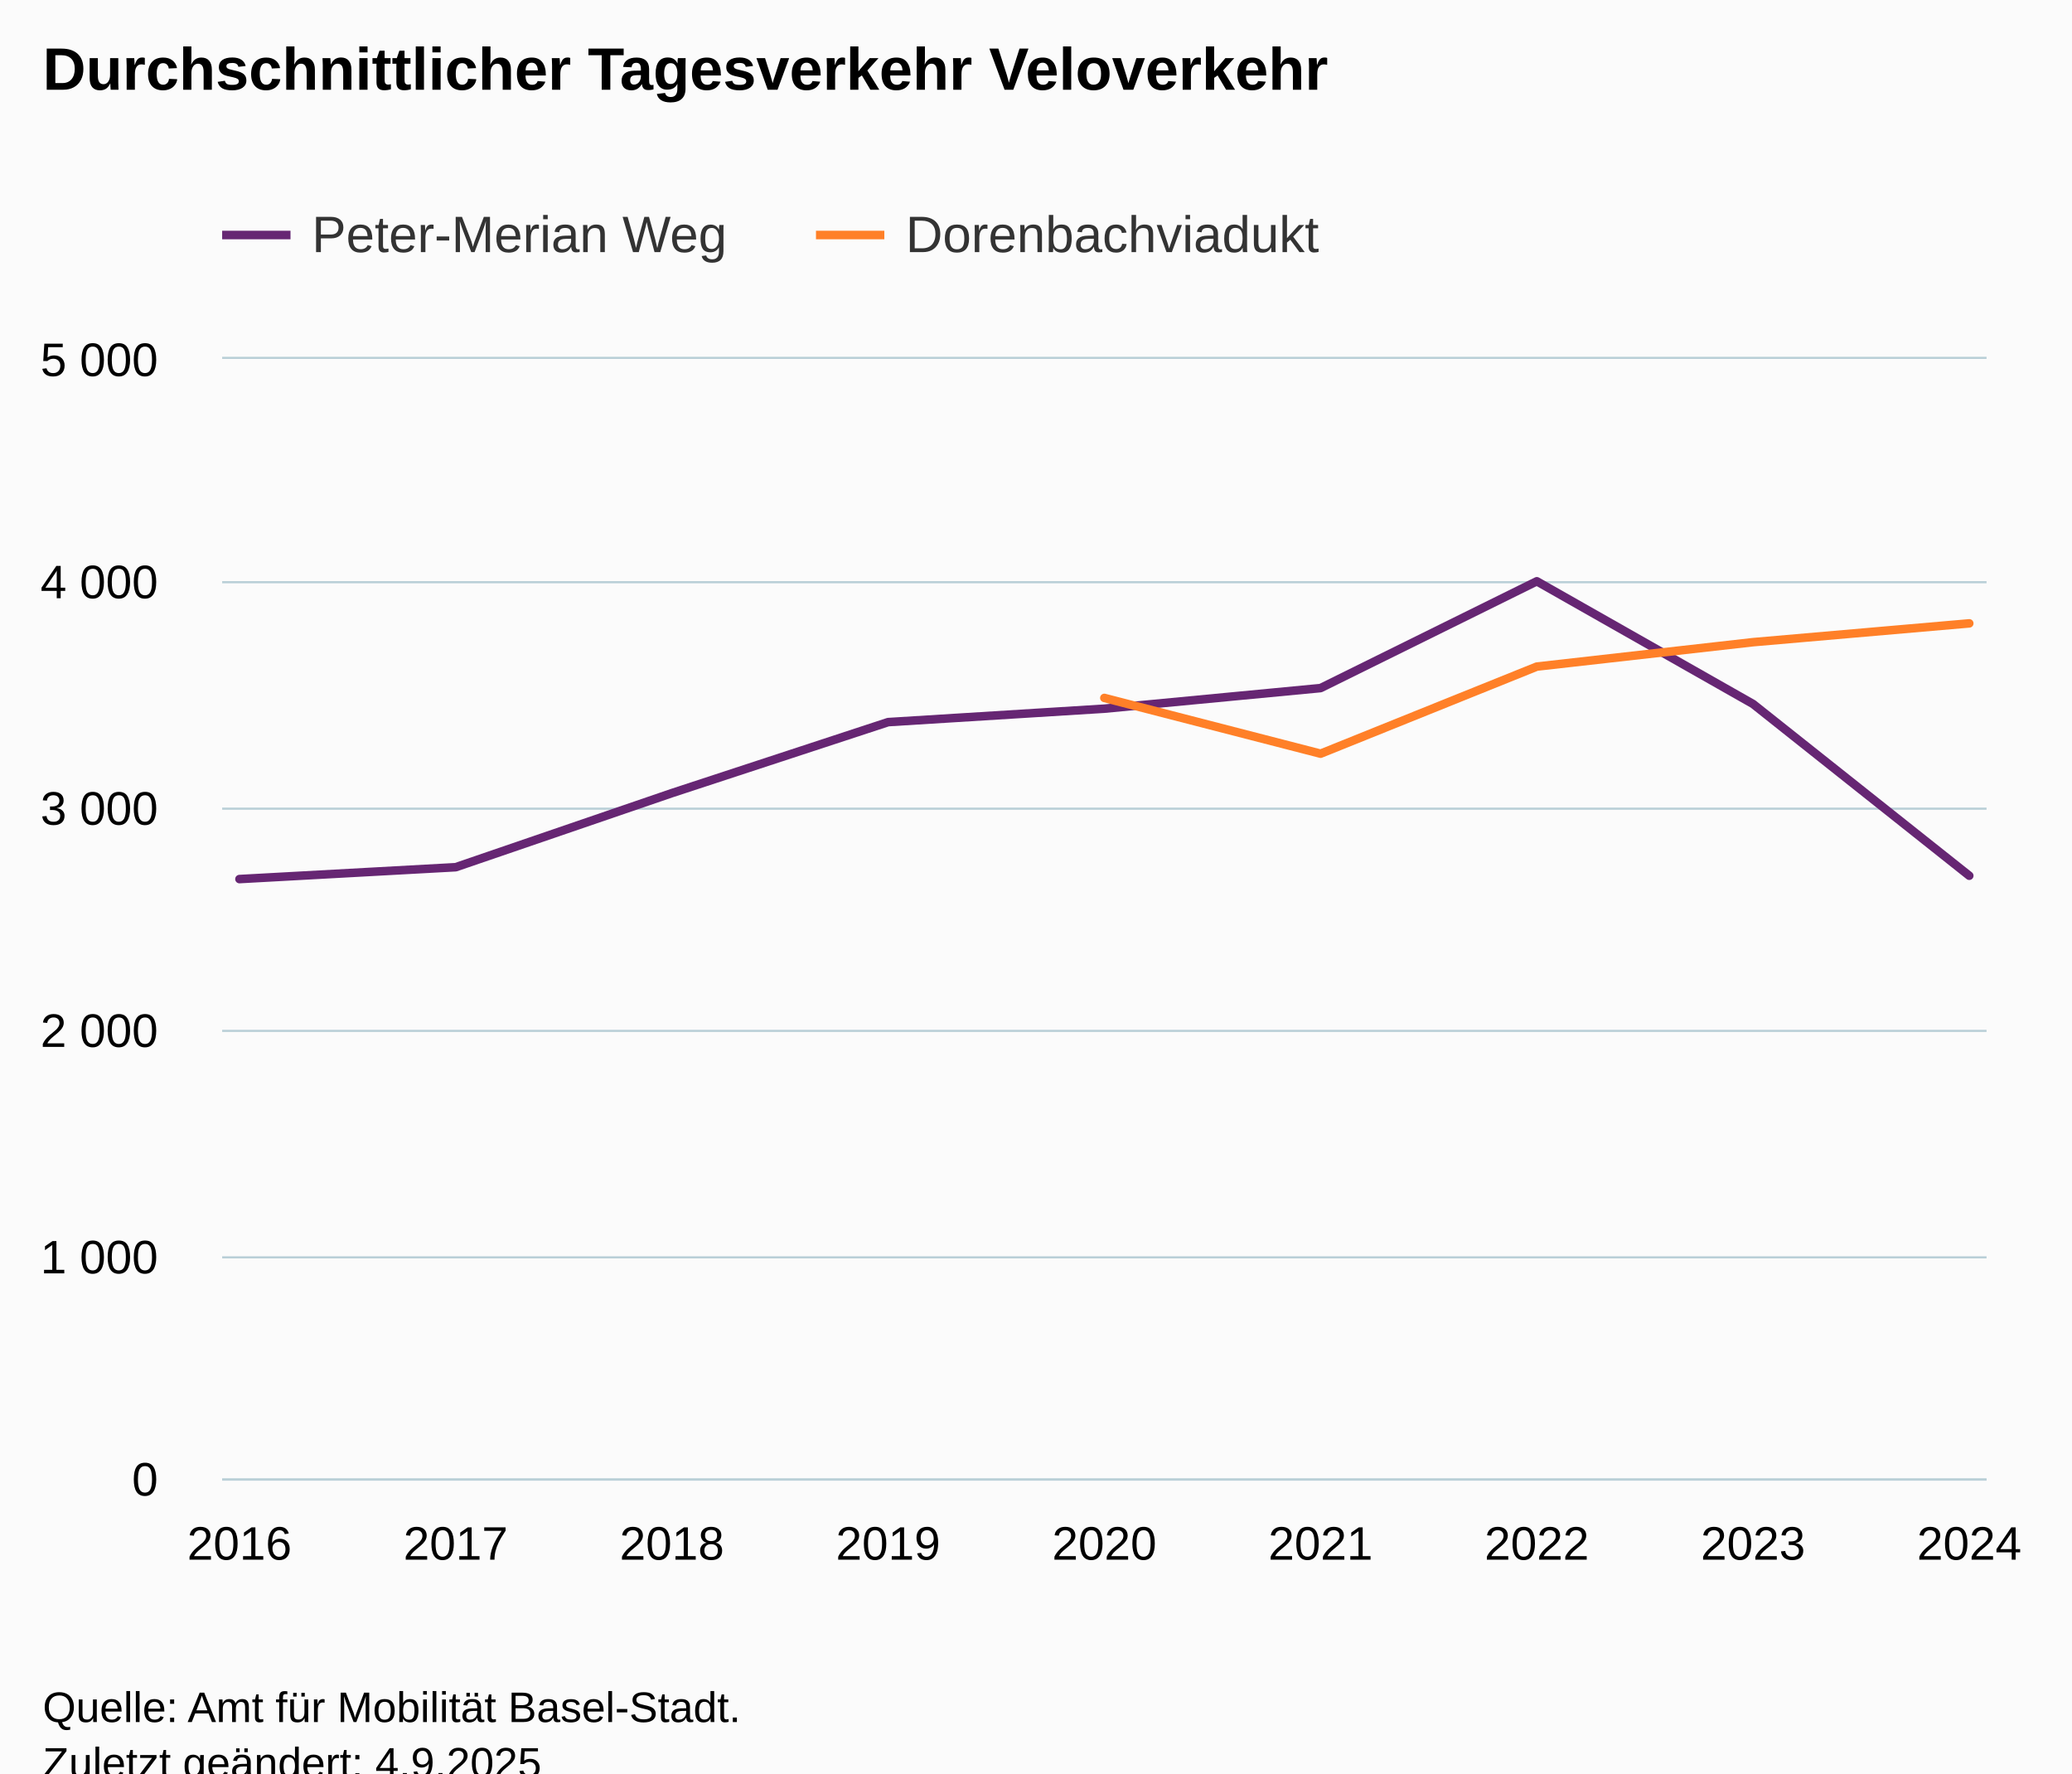
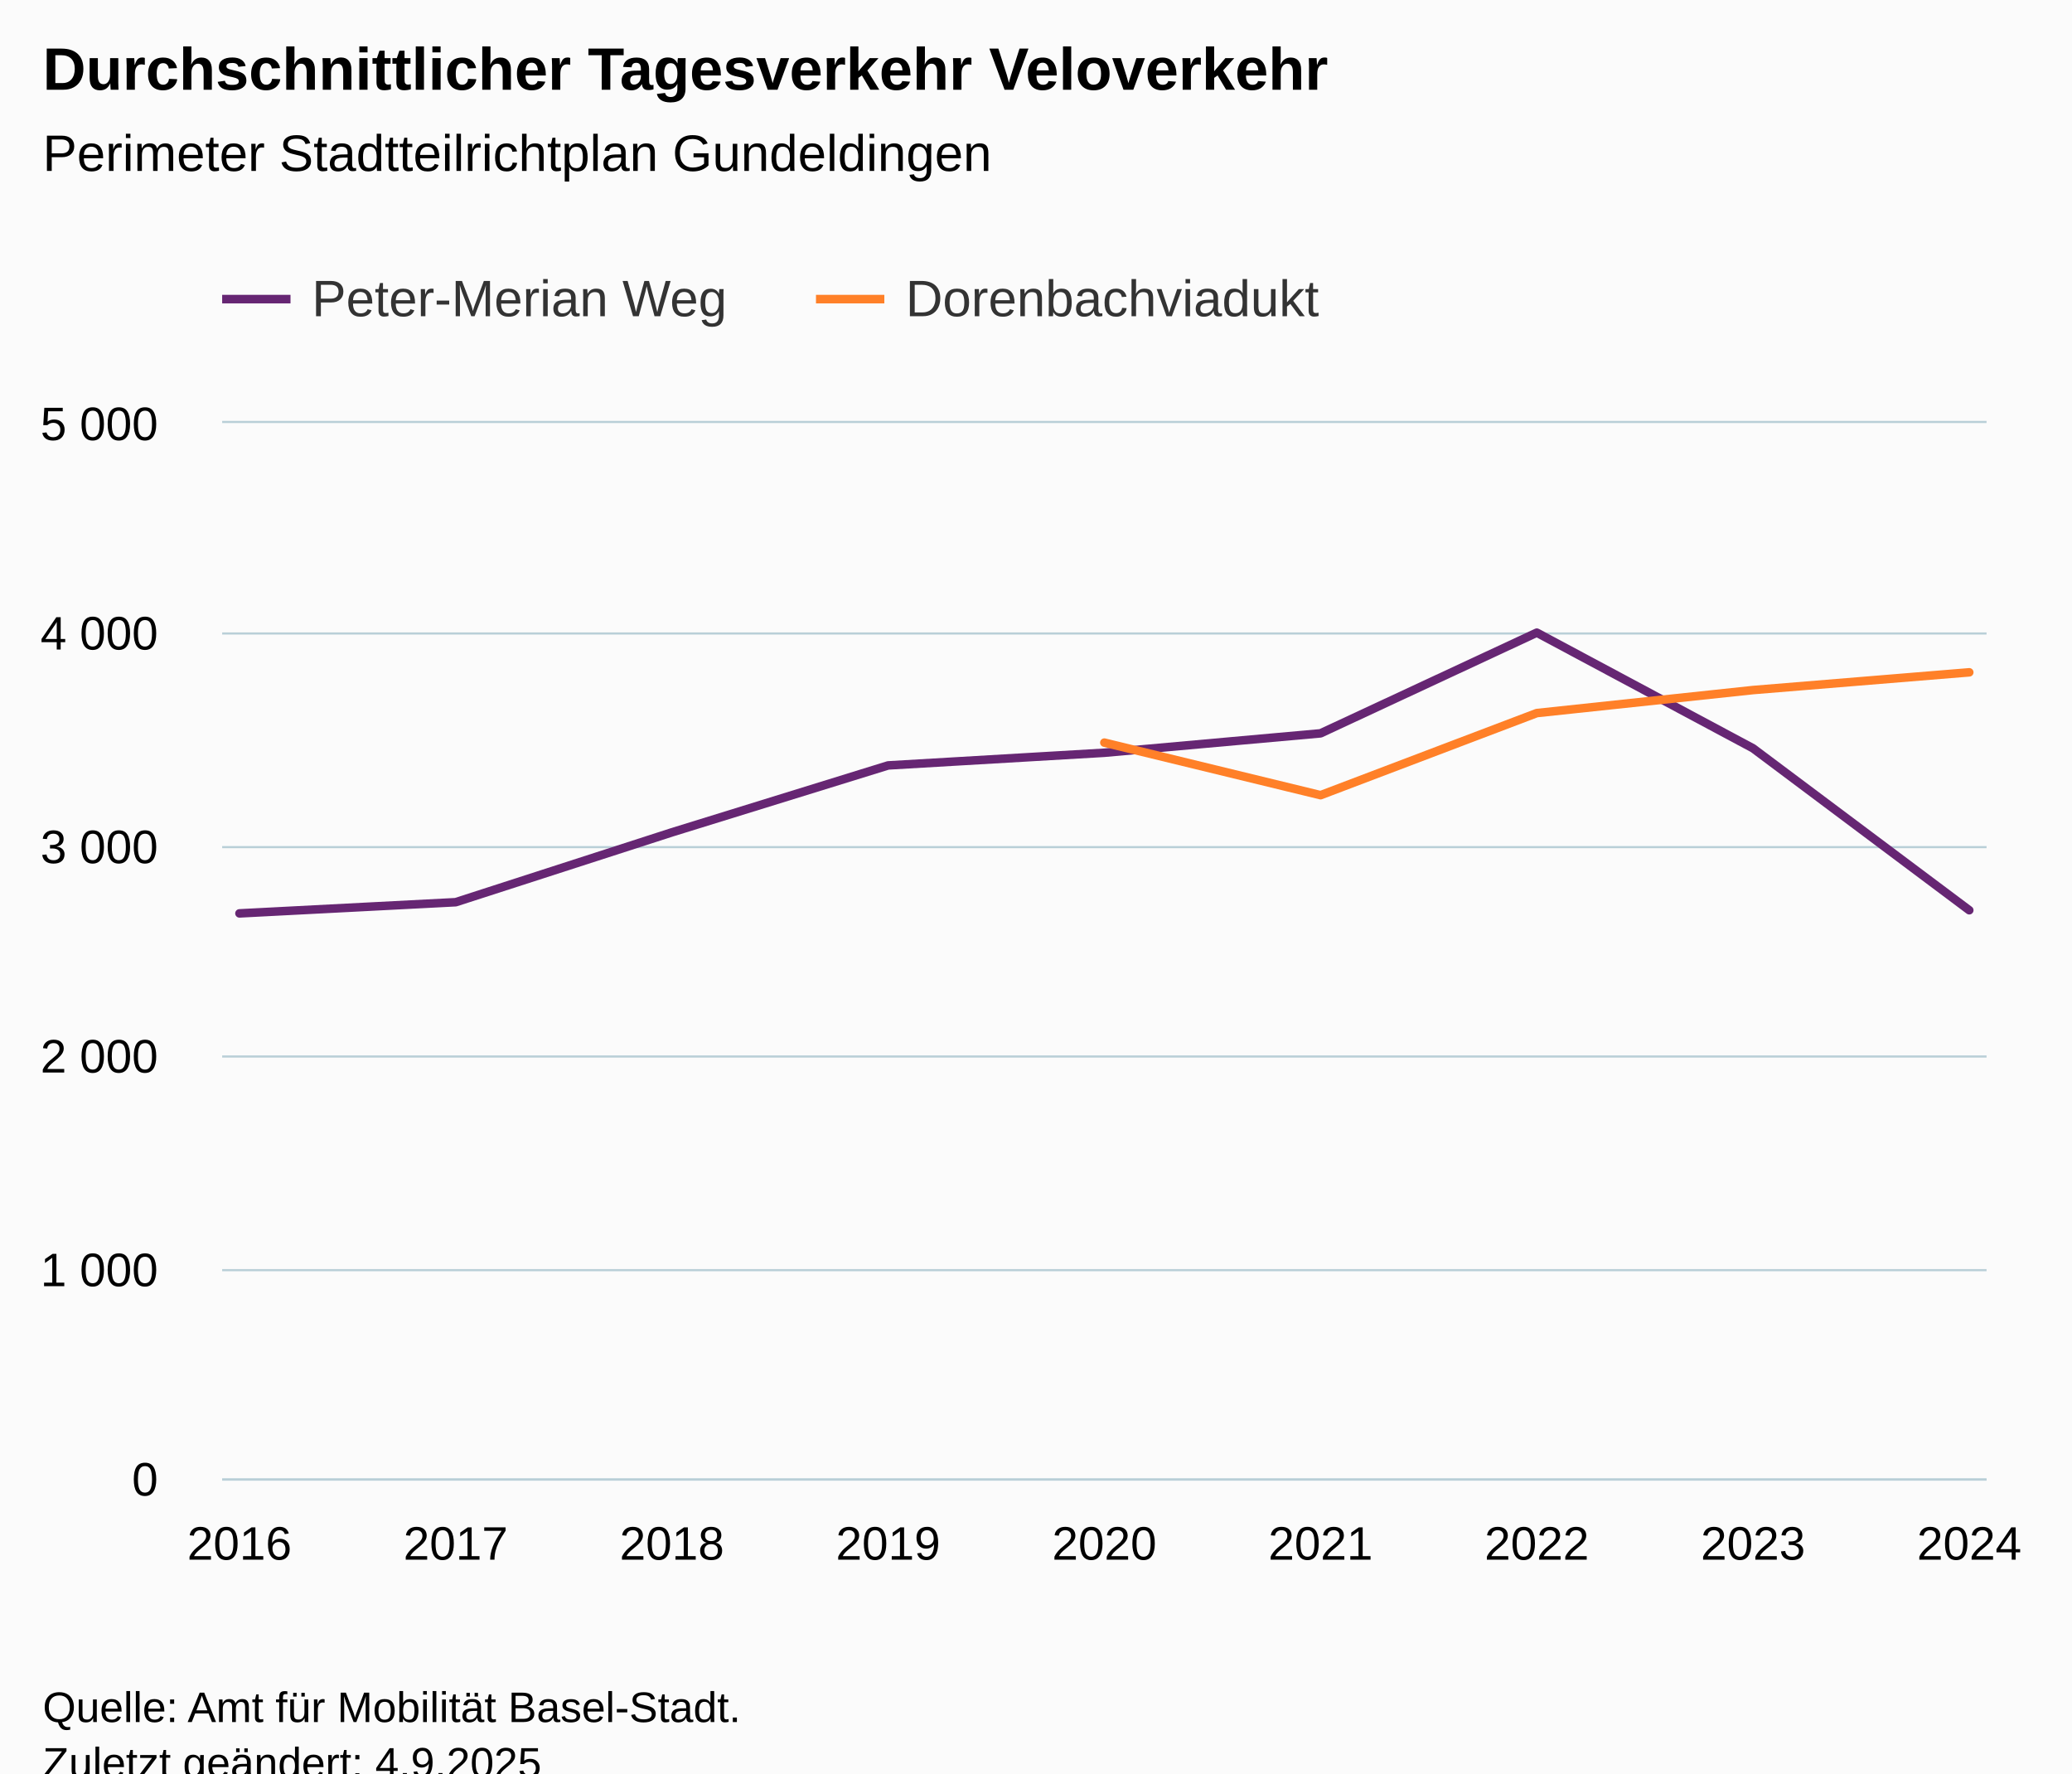
<svg xmlns="http://www.w3.org/2000/svg" version="1.1" class="highcharts-root" style="font-family:Arial;font-size:12px;" viewBox="0 0 485 415">
  <defs>
-     <clipPath id="highcharts-dbsacrr-25-">
-       <rect x="0" y="0" width="413" height="262" fill="none" />
+     <clipPath id="highcharts-3y0saep-25-">
+       <rect x="0" y="0" width="413" height="247" fill="none" />
    </clipPath>
-     <clipPath id="highcharts-dbsacrr-35-">
-       <rect x="0" y="0" width="413" height="262" fill="none" />
+     <clipPath id="highcharts-3y0saep-35-">
+       <rect x="0" y="0" width="413" height="247" fill="none" />
    </clipPath>
-     <clipPath id="highcharts-dbsacrr-45-">
-       <rect x="52" y="84" width="413" height="262" fill="none" />
+     <clipPath id="highcharts-3y0saep-45-">
+       <rect x="52" y="99" width="413" height="247" fill="none" />
    </clipPath>
  </defs>
  <rect fill="#fbfbfb" class="highcharts-background" x="0" y="0" width="485" height="428" rx="0" ry="0" />
-   <rect fill="none" class="highcharts-plot-background" x="52" y="84" width="413" height="262" />
+   <rect fill="none" class="highcharts-plot-background" x="52" y="99" width="413" height="247" />
  <g class="highcharts-pane-group" data-z-index="0" />
  <g class="highcharts-grid highcharts-xaxis-grid" data-z-index="1">
-     <path fill="none" data-z-index="1" class="highcharts-grid-line" d="M 55.5 84 L 55.5 346" opacity="1" />
-     <path fill="none" data-z-index="1" class="highcharts-grid-line" d="M 106.5 84 L 106.5 346" opacity="1" />
-     <path fill="none" data-z-index="1" class="highcharts-grid-line" d="M 156.5 84 L 156.5 346" opacity="1" />
-     <path fill="none" data-z-index="1" class="highcharts-grid-line" d="M 207.5 84 L 207.5 346" opacity="1" />
-     <path fill="none" data-z-index="1" class="highcharts-grid-line" d="M 258.5 84 L 258.5 346" opacity="1" />
-     <path fill="none" data-z-index="1" class="highcharts-grid-line" d="M 308.5 84 L 308.5 346" opacity="1" />
-     <path fill="none" data-z-index="1" class="highcharts-grid-line" d="M 359.5 84 L 359.5 346" opacity="1" />
-     <path fill="none" data-z-index="1" class="highcharts-grid-line" d="M 409.5 84 L 409.5 346" opacity="1" />
-     <path fill="none" data-z-index="1" class="highcharts-grid-line" d="M 460.5 84 L 460.5 346" opacity="1" />
+     <path fill="none" data-z-index="1" class="highcharts-grid-line" d="M 55.5 99 L 55.5 346" opacity="1" />
+     <path fill="none" data-z-index="1" class="highcharts-grid-line" d="M 106.5 99 L 106.5 346" opacity="1" />
+     <path fill="none" data-z-index="1" class="highcharts-grid-line" d="M 156.5 99 L 156.5 346" opacity="1" />
+     <path fill="none" data-z-index="1" class="highcharts-grid-line" d="M 207.5 99 L 207.5 346" opacity="1" />
+     <path fill="none" data-z-index="1" class="highcharts-grid-line" d="M 258.5 99 L 258.5 346" opacity="1" />
+     <path fill="none" data-z-index="1" class="highcharts-grid-line" d="M 308.5 99 L 308.5 346" opacity="1" />
+     <path fill="none" data-z-index="1" class="highcharts-grid-line" d="M 359.5 99 L 359.5 346" opacity="1" />
+     <path fill="none" data-z-index="1" class="highcharts-grid-line" d="M 409.5 99 L 409.5 346" opacity="1" />
+     <path fill="none" data-z-index="1" class="highcharts-grid-line" d="M 460.5 99 L 460.5 346" opacity="1" />
  </g>
  <g class="highcharts-grid highcharts-yaxis-grid" data-z-index="1">
    <path fill="none" stroke="#B9CFD7" stroke-width="0.5" data-z-index="1" class="highcharts-grid-line" d="M 52 346.25 L 465 346.25" opacity="1" />
-     <path fill="none" stroke="#B9CFD7" stroke-width="0.5" data-z-index="1" class="highcharts-grid-line" d="M 52 294.25 L 465 294.25" opacity="1" />
-     <path fill="none" stroke="#B9CFD7" stroke-width="0.5" data-z-index="1" class="highcharts-grid-line" d="M 52 241.25 L 465 241.25" opacity="1" />
-     <path fill="none" stroke="#B9CFD7" stroke-width="0.5" data-z-index="1" class="highcharts-grid-line" d="M 52 189.25 L 465 189.25" opacity="1" />
-     <path fill="none" stroke="#B9CFD7" stroke-width="0.5" data-z-index="1" class="highcharts-grid-line" d="M 52 136.25 L 465 136.25" opacity="1" />
-     <path fill="none" stroke="#B9CFD7" stroke-width="0.5" data-z-index="1" class="highcharts-grid-line" d="M 52 83.75 L 465 83.75" opacity="1" />
+     <path fill="none" stroke="#B9CFD7" stroke-width="0.5" data-z-index="1" class="highcharts-grid-line" d="M 52 297.25 L 465 297.25" opacity="1" />
+     <path fill="none" stroke="#B9CFD7" stroke-width="0.5" data-z-index="1" class="highcharts-grid-line" d="M 52 247.25 L 465 247.25" opacity="1" />
+     <path fill="none" stroke="#B9CFD7" stroke-width="0.5" data-z-index="1" class="highcharts-grid-line" d="M 52 198.25 L 465 198.25" opacity="1" />
+     <path fill="none" stroke="#B9CFD7" stroke-width="0.5" data-z-index="1" class="highcharts-grid-line" d="M 52 148.25 L 465 148.25" opacity="1" />
+     <path fill="none" stroke="#B9CFD7" stroke-width="0.5" data-z-index="1" class="highcharts-grid-line" d="M 52 98.75 L 465 98.75" opacity="1" />
  </g>
-   <rect fill="none" class="highcharts-plot-border" data-z-index="1" x="52" y="84" width="413" height="262" />
+   <rect fill="none" class="highcharts-plot-border" data-z-index="1" x="52" y="99" width="413" height="247" />
  <g class="highcharts-axis highcharts-xaxis" data-z-index="2">
    <path fill="none" class="highcharts-axis-line" stroke="#B9CFD7" stroke-width="0.5" data-z-index="7" d="M 52 346.25 L 465 346.25" />
  </g>
  <g class="highcharts-axis highcharts-yaxis" data-z-index="2">
-     <path fill="none" class="highcharts-axis-line" data-z-index="7" d="M 52 84 L 52 346" />
+     <path fill="none" class="highcharts-axis-line" data-z-index="7" d="M 52 99 L 52 346" />
  </g>
  <g class="highcharts-series-group" data-z-index="3">
-     <g class="highcharts-series highcharts-series-0 highcharts-line-series" data-z-index="0.1" opacity="1" transform="translate(52,84) scale(1 1)" clip-path="url(#highcharts-dbsacrr-35-)">
-       <path fill="none" d="M 4.049 121.725 L 54.662 118.948 L 105.275 101.604 L 155.887 84.993 L 206.5 81.849 L 257.113 77.028 L 307.725 52.033 L 358.338 80.748 L 408.951 120.939" class="highcharts-graph" data-z-index="1" stroke="#662673" stroke-width="2" stroke-linejoin="round" stroke-linecap="round" />
+     <g class="highcharts-series highcharts-series-0 highcharts-line-series" data-z-index="0.1" opacity="1" transform="translate(52,99) scale(1 1)" clip-path="url(#highcharts-3y0saep-35-)">
+       <path fill="none" d="M 4.049 114.756 L 54.662 112.138 L 105.275 95.787 L 155.887 80.127 L 206.5 77.163 L 257.113 72.618 L 307.725 49.054 L 358.338 76.125 L 408.951 114.015" class="highcharts-graph" data-z-index="1" stroke="#662673" stroke-width="2" stroke-linejoin="round" stroke-linecap="round" />
    </g>
-     <g class="highcharts-markers highcharts-series-0 highcharts-line-series" data-z-index="0.1" opacity="1" transform="translate(52,84) scale(1 1)" clip-path="none" />
-     <g class="highcharts-series highcharts-series-1 highcharts-line-series" data-z-index="0.1" opacity="1" transform="translate(52,84) scale(1 1)" clip-path="url(#highcharts-dbsacrr-35-)">
-       <path fill="none" d="M 206.5 79.334 L 257.113 92.381 L 307.725 71.998 L 358.338 66.286 L 408.951 61.884" class="highcharts-graph" data-z-index="1" stroke="#FF8028" stroke-width="2" stroke-linejoin="round" stroke-linecap="round" />
+     <g class="highcharts-markers highcharts-series-0 highcharts-line-series" data-z-index="0.1" opacity="1" transform="translate(52,99) scale(1 1)" clip-path="none" />
+     <g class="highcharts-series highcharts-series-1 highcharts-line-series" data-z-index="0.1" opacity="1" transform="translate(52,99) scale(1 1)" clip-path="url(#highcharts-3y0saep-35-)">
+       <path fill="none" d="M 206.5 74.792 L 257.113 87.092 L 307.725 67.876 L 358.338 62.491 L 408.951 58.341" class="highcharts-graph" data-z-index="1" stroke="#FF8028" stroke-width="2" stroke-linejoin="round" stroke-linecap="round" />
    </g>
-     <g class="highcharts-markers highcharts-series-1 highcharts-line-series" data-z-index="0.1" opacity="1" transform="translate(52,84) scale(1 1)" clip-path="none" />
+     <g class="highcharts-markers highcharts-series-1 highcharts-line-series" data-z-index="0.1" opacity="1" transform="translate(52,99) scale(1 1)" clip-path="none" />
  </g>
  <text x="10" text-anchor="start" class="highcharts-title" data-z-index="4" style="color:#000000;font-size:14px;font-weight:bold;fill:#000000;" y="21">
    <tspan>Durchschnittlicher Tagesverkehr Veloverkehr</tspan>
  </text>
-   <text x="10" text-anchor="start" class="highcharts-subtitle" data-z-index="4" style="color:#000000;font-size:12px;font-weight:normal;fill:#000000;" y="40" />
+   <text x="10" text-anchor="start" class="highcharts-subtitle" data-z-index="4" style="color:#000000;font-size:12px;font-weight:normal;fill:#000000;" y="40">
+     <tspan>Perimeter Stadtteilrichtplan Gundeldingen</tspan>
+   </text>
  <text x="10" text-anchor="start" class="highcharts-caption" data-z-index="4" style="color:#666666;fill:#666666;" y="380" />
-   <g class="highcharts-legend" data-z-index="7" transform="translate(44,41)">
+   <g class="highcharts-legend" data-z-index="7" transform="translate(44,56)">
    <rect fill="none" class="highcharts-legend-box" rx="0" ry="0" x="0" y="0" width="275" height="31" visibility="visible" />
    <g data-z-index="1">
      <g>
        <g class="highcharts-legend-item highcharts-line-series highcharts-color-undefined highcharts-series-0" data-z-index="1" transform="translate(8,3)">
          <path fill="none" d="M 0 11 L 16 11" class="highcharts-graph" stroke="#662673" stroke-width="2" />
          <text x="21" style="color:#333333;cursor:pointer;font-size:12px;font-weight:normal;fill:#333333;" text-anchor="start" data-z-index="2" y="15">
            <tspan>Peter-Merian Weg</tspan>
          </text>
        </g>
        <g class="highcharts-legend-item highcharts-line-series highcharts-color-undefined highcharts-series-1" data-z-index="1" transform="translate(147,3)">
          <path fill="none" d="M 0 11 L 16 11" class="highcharts-graph" stroke="#FF8028" stroke-width="2" />
          <text x="21" y="15" style="color:#333333;cursor:pointer;font-size:12px;font-weight:normal;fill:#333333;" text-anchor="start" data-z-index="2">
            <tspan>Dorenbachviadukt</tspan>
          </text>
        </g>
      </g>
    </g>
  </g>
  <g class="highcharts-axis-labels highcharts-xaxis-labels" data-z-index="7">
    <text x="56.049" style="color:#000000;cursor:default;font-size:11px;fill:#000000;" text-anchor="middle" transform="translate(0,0)" y="365" opacity="1">2016</text>
    <text x="106.662" style="color:#000000;cursor:default;font-size:11px;fill:#000000;" text-anchor="middle" transform="translate(0,0)" y="365" opacity="1">2017</text>
    <text x="157.275" style="color:#000000;cursor:default;font-size:11px;fill:#000000;" text-anchor="middle" transform="translate(0,0)" y="365" opacity="1">2018</text>
    <text x="207.887" style="color:#000000;cursor:default;font-size:11px;fill:#000000;" text-anchor="middle" transform="translate(0,0)" y="365" opacity="1">2019</text>
    <text x="258.5" style="color:#000000;cursor:default;font-size:11px;fill:#000000;" text-anchor="middle" transform="translate(0,0)" y="365" opacity="1">2020</text>
    <text x="309.113" style="color:#000000;cursor:default;font-size:11px;fill:#000000;" text-anchor="middle" transform="translate(0,0)" y="365" opacity="1">2021</text>
    <text x="359.725" style="color:#000000;cursor:default;font-size:11px;fill:#000000;" text-anchor="middle" transform="translate(0,0)" y="365" opacity="1">2022</text>
    <text x="410.338" style="color:#000000;cursor:default;font-size:11px;fill:#000000;" text-anchor="middle" transform="translate(0,0)" y="365" opacity="1">2023</text>
    <text x="460.951" style="color:#000000;cursor:default;font-size:11px;fill:#000000;" text-anchor="middle" transform="translate(0,0)" y="365" opacity="1">2024</text>
  </g>
  <g class="highcharts-axis-labels highcharts-yaxis-labels" data-z-index="7">
    <text x="37" style="color:#000000;cursor:default;font-size:11px;fill:#000000;" text-anchor="end" transform="translate(0,0)" y="350" opacity="1">0</text>
-     <text x="37" style="color:#000000;cursor:default;font-size:11px;fill:#000000;" text-anchor="end" transform="translate(0,0)" y="298" opacity="1">
+     <text x="37" style="color:#000000;cursor:default;font-size:11px;fill:#000000;" text-anchor="end" transform="translate(0,0)" y="301" opacity="1">
      <tspan>1 000</tspan>
    </text>
-     <text x="37" style="color:#000000;cursor:default;font-size:11px;fill:#000000;" text-anchor="end" transform="translate(0,0)" y="245" opacity="1">
+     <text x="37" style="color:#000000;cursor:default;font-size:11px;fill:#000000;" text-anchor="end" transform="translate(0,0)" y="251" opacity="1">
      <tspan>2 000</tspan>
    </text>
-     <text x="37" style="color:#000000;cursor:default;font-size:11px;fill:#000000;" text-anchor="end" transform="translate(0,0)" y="193" opacity="1">
+     <text x="37" style="color:#000000;cursor:default;font-size:11px;fill:#000000;" text-anchor="end" transform="translate(0,0)" y="202" opacity="1">
      <tspan>3 000</tspan>
    </text>
-     <text x="37" style="color:#000000;cursor:default;font-size:11px;fill:#000000;" text-anchor="end" transform="translate(0,0)" y="140" opacity="1">
+     <text x="37" style="color:#000000;cursor:default;font-size:11px;fill:#000000;" text-anchor="end" transform="translate(0,0)" y="152" opacity="1">
      <tspan>4 000</tspan>
    </text>
-     <text x="37" style="color:#000000;cursor:default;font-size:11px;fill:#000000;" text-anchor="end" transform="translate(0,0)" y="88" opacity="1">
+     <text x="37" style="color:#000000;cursor:default;font-size:11px;fill:#000000;" text-anchor="end" transform="translate(0,0)" y="103" opacity="1">
      <tspan>5 000</tspan>
    </text>
  </g>
  <text x="10" class="highcharts-credits" text-anchor="start" data-z-index="8" style="cursor:default;color:#000000;font-size:10px;fill:#000000;" y="403">
    <tspan>Quelle: Amt für Mobilität Basel-Stadt.</tspan>
    <tspan x="10" dy="13">Zuletzt geändert: 4.9.2025</tspan>
  </text>
-   <g class="highcharts-control-points" data-z-index="99" clip-path="url(#highcharts-dbsacrr-45-)" />
+   <g class="highcharts-control-points" data-z-index="99" clip-path="url(#highcharts-3y0saep-45-)" />
</svg>
